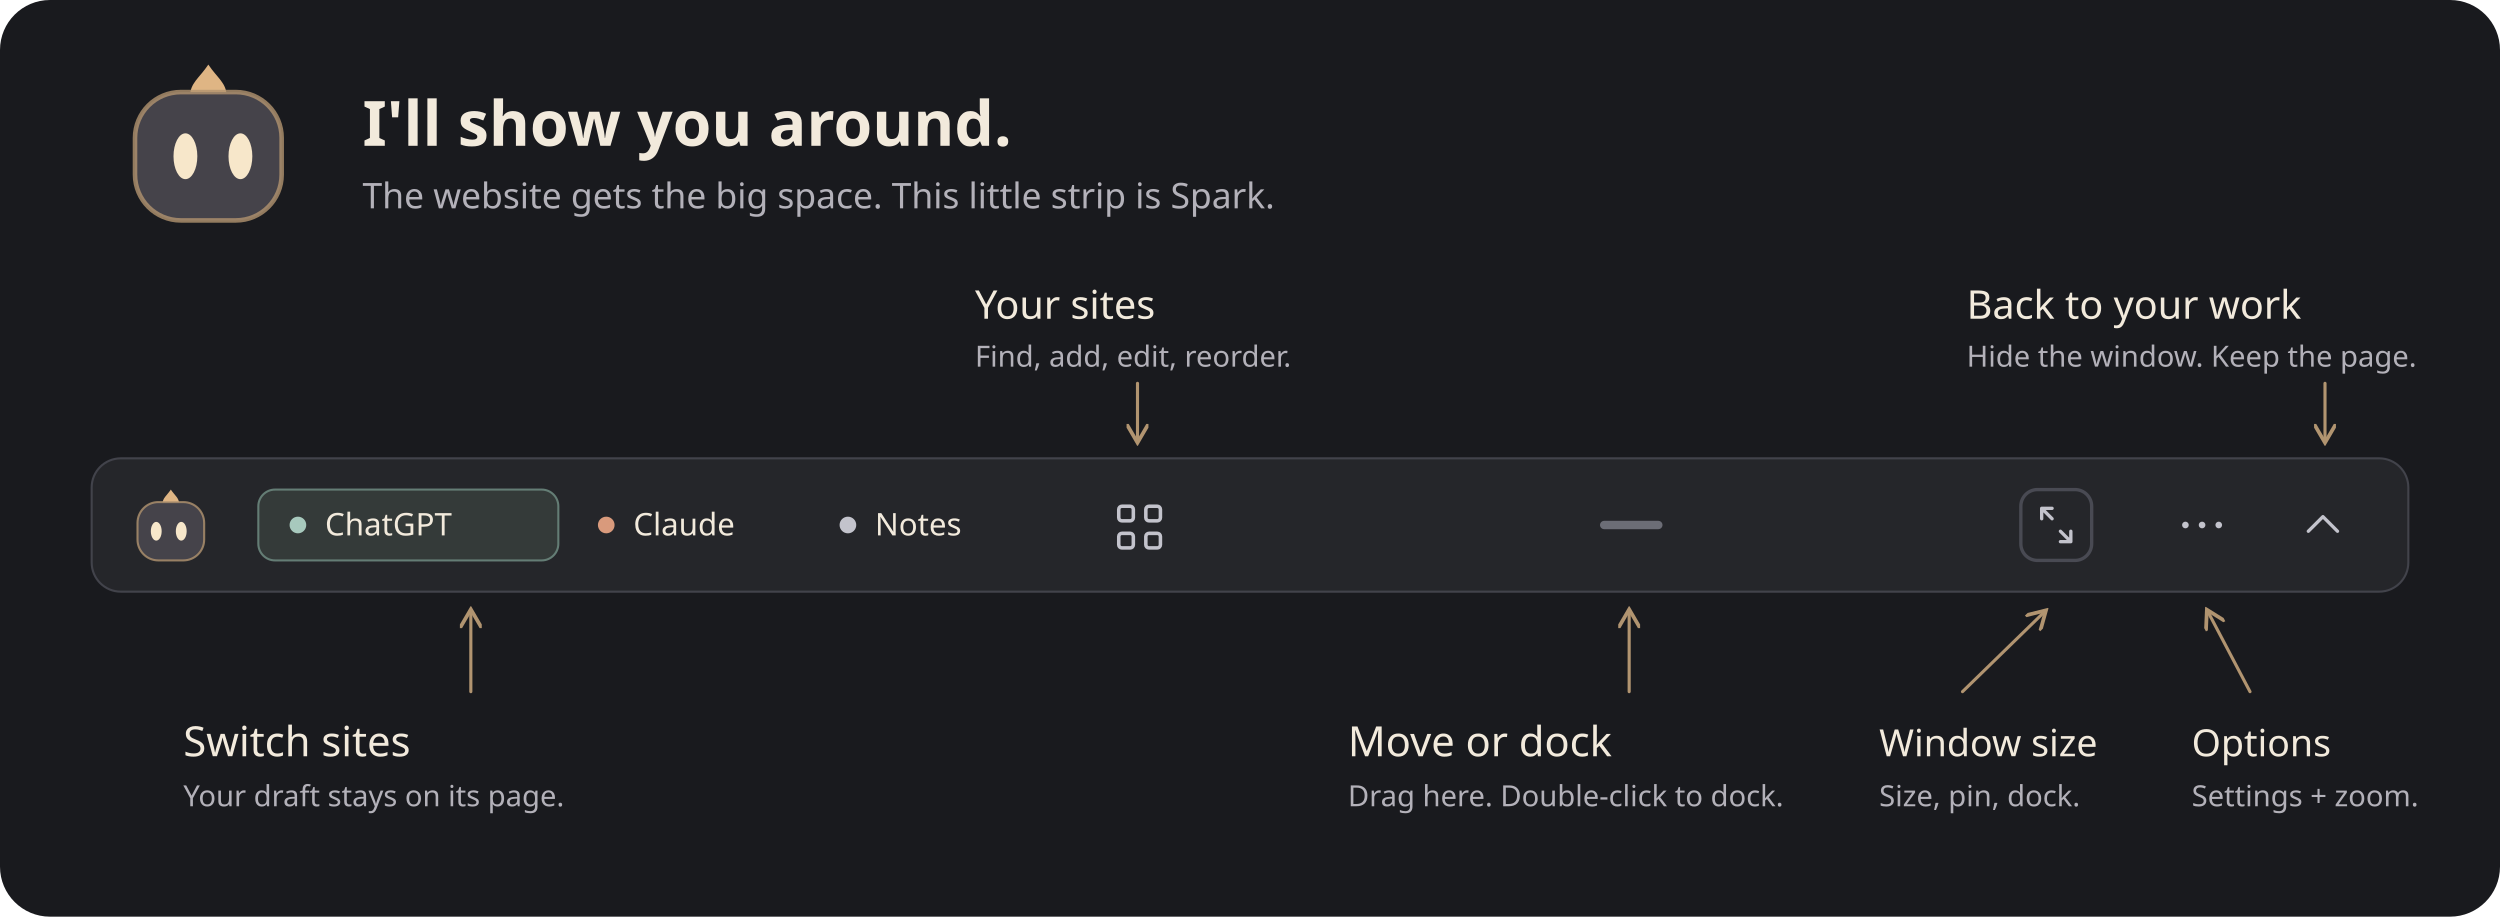
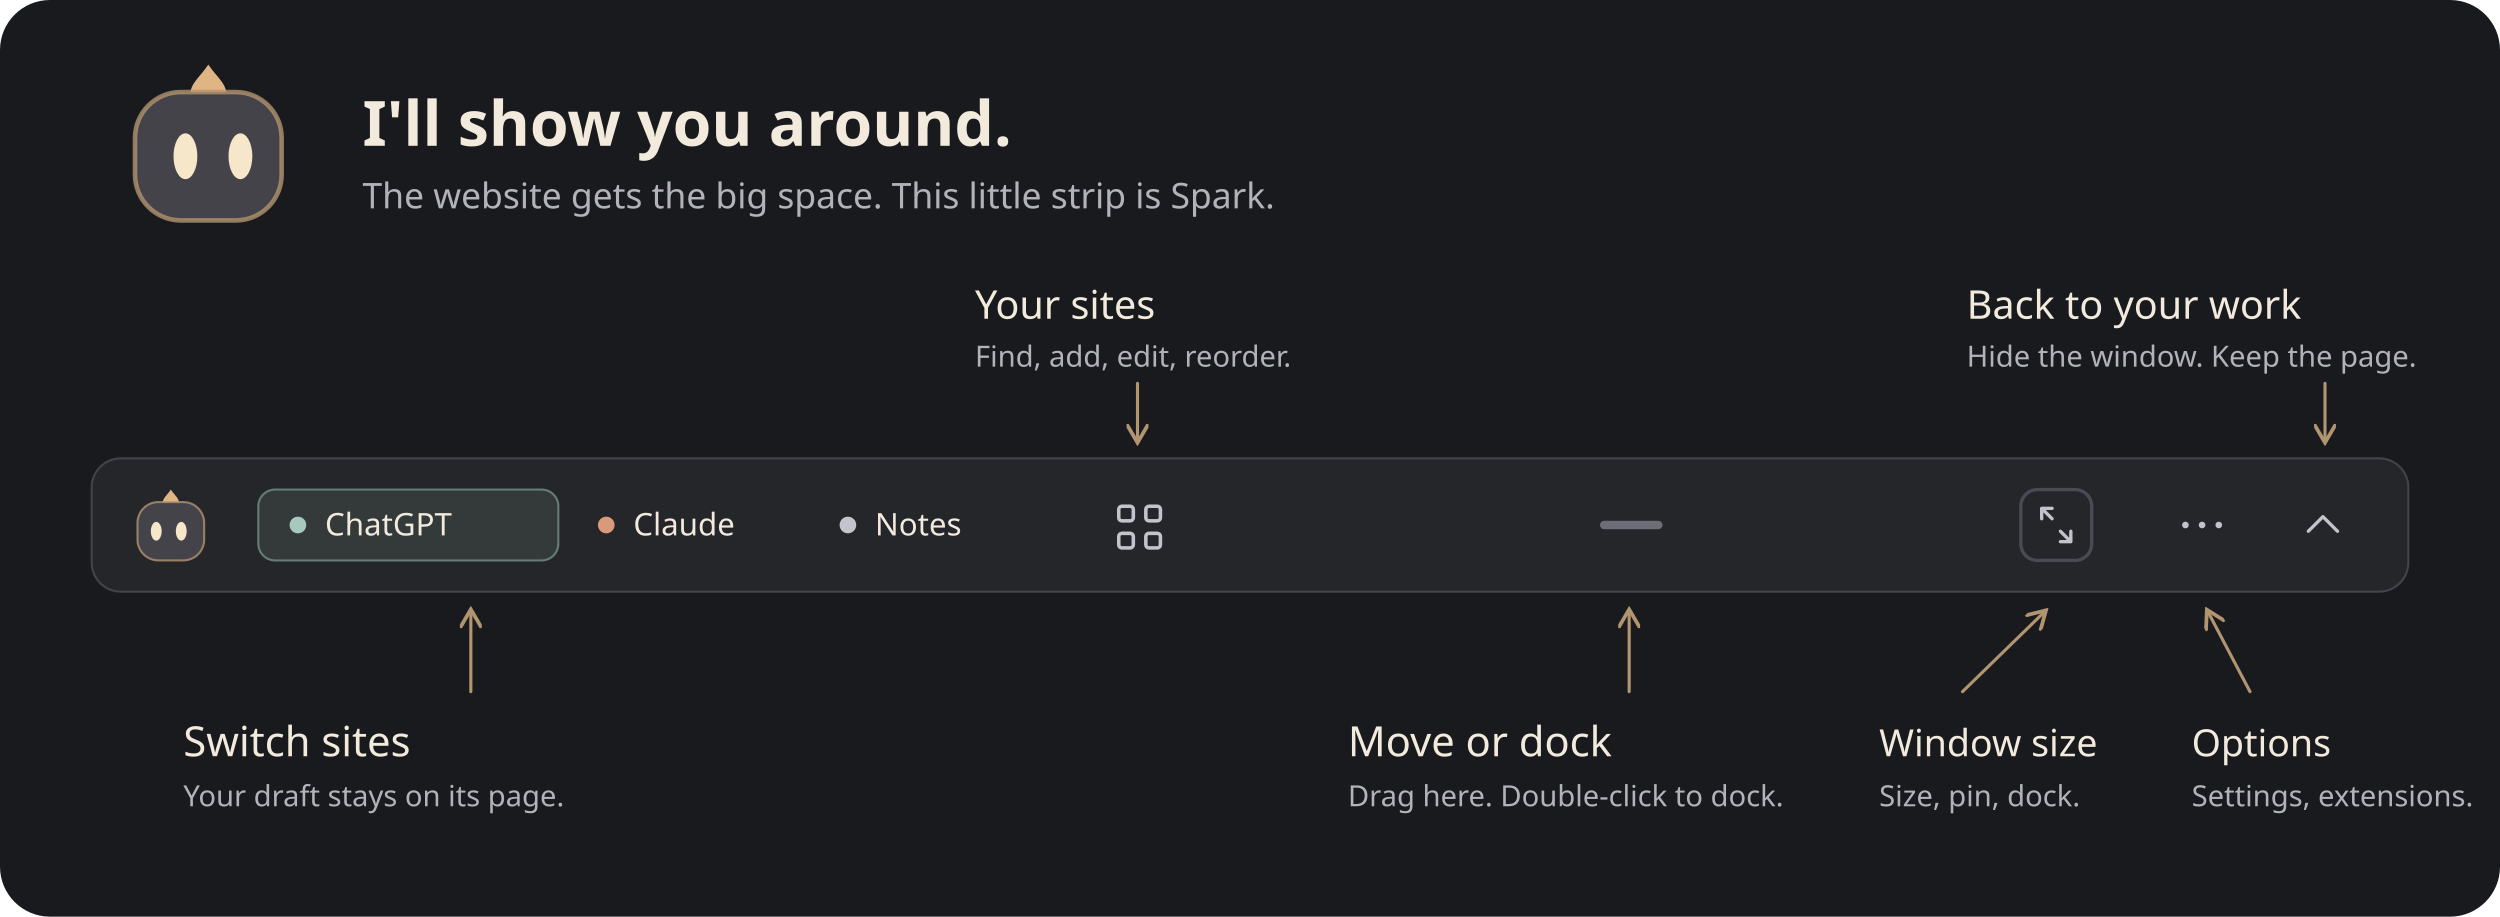
<svg xmlns="http://www.w3.org/2000/svg" width="1200" height="440" viewBox="0 0 1200 440" role="img" aria-labelledby="title desc">
  <g font-family="Segoe UI, system-ui, sans-serif">
    <defs>
      <marker id="arrow" markerWidth="7" markerHeight="7" refX="5" refY="3.5" orient="auto">
        <path d="M0 0L6 3.5L0 7" fill="none" stroke="#b19470" stroke-width="1.2" />
      </marker>
    </defs>
    <rect width="1200" height="440" rx="24" fill="#191a1e" />
    <g transform="translate(56 20) scale(2.2)">
      <path d="M16 12C16 9 18 8 20 5C22 8 24 9 24 12Z" fill="#dfb584" />
      <rect x="4" y="11" width="32" height="28" rx="10" fill="#45434a" stroke="#b19470" stroke-opacity=".8" />
      <g fill="#f7e7ca" transform="translate(1 0)">
        <ellipse cx="14" cy="25" rx="2.6" ry="5" />
        <ellipse cx="26" cy="25" rx="2.6" ry="5" />
      </g>
    </g>
    <text x="174" y="70" font-size="30" fill="#f2eadc" font-weight="600">I'll show you around.</text>
    <text x="174" y="100" font-size="17" fill="#b3b1b9">The website gets the big space. This little strip is Spark.</text>
    <text x="468" y="153" font-size="19" fill="#f2eadc">Your sites</text>
    <text x="468" y="176" font-size="14" fill="#b3b1b9">Find, add, edit, reorder.</text>
    <path d="M546 184V211" fill="none" stroke="#b19470" stroke-width="1.5" stroke-linecap="round" marker-end="url(#arrow)" />
    <text x="944" y="153" font-size="19" fill="#f2eadc">Back to your work</text>
    <text x="944" y="176" font-size="14" fill="#b3b1b9">Hide the window. Keep the page.</text>
    <path d="M1116 184V211" fill="none" stroke="#b19470" stroke-width="1.5" stroke-linecap="round" marker-end="url(#arrow)" />
    <rect x="44" y="220" width="1112" height="64" rx="14" fill="#25262a" stroke="#42434b" />
    <g transform="translate(62 230) scale(1)">
      <path d="M16 12C16 9 18 8 20 5C22 8 24 9 24 12Z" fill="#dfb584" />
      <rect x="4" y="11" width="32" height="28" rx="10" fill="#45434a" stroke="#b19470" stroke-opacity=".8" />
      <g fill="#f7e7ca" transform="translate(-1 0)">
        <ellipse cx="14" cy="25" rx="2.6" ry="4.5" />
        <ellipse cx="26" cy="25" rx="2.6" ry="4.5" />
      </g>
    </g>
    <rect x="124" y="235" width="144" height="34" rx="8" fill="#343a39" stroke="#647d75" />
    <circle cx="143" cy="252" r="4" fill="#a7c9bd" />
    <text x="156" y="257" font-size="15" fill="#f2eadc">ChatGPT</text>
    <circle cx="291" cy="252" r="4" fill="#d99a7c" />
    <text x="304" y="257" font-size="15" fill="#f2eadc">Claude</text>
    <circle cx="407" cy="252" r="4" fill="#c3c3cc" />
    <text x="420" y="257" font-size="15" fill="#f2eadc">Notes</text>
    <g fill="none" stroke="#c3c3cc" stroke-width="1.7">
      <rect x="537" y="243" width="7" height="7" rx="1.5" />
      <rect x="550" y="243" width="7" height="7" rx="1.5" />
      <rect x="537" y="256" width="7" height="7" rx="1.5" />
      <rect x="550" y="256" width="7" height="7" rx="1.5" />
    </g>
    <path d="M770 252H796" stroke="#6c6d76" stroke-width="4" stroke-linecap="round" />
    <g fill="none" stroke="#c3c3cc" stroke-width="1.6" stroke-linecap="round" stroke-linejoin="round">
      <rect x="970" y="235" width="34" height="34" rx="8" stroke="#494a53" />
      <path d="M980 249V244H985M994 255V260H989M980 244L985 249M994 260L989 255" />
      <path d="M1108 255L1115 248L1122 255" />
    </g>
    <g fill="#c3c3cc">
      <circle cx="1049" cy="252" r="1.6" />
      <circle cx="1057" cy="252" r="1.6" />
      <circle cx="1065" cy="252" r="1.6" />
    </g>
    <path d="M226 332V294" fill="none" stroke="#b19470" stroke-width="1.5" stroke-linecap="round" marker-end="url(#arrow)" />
    <text x="88" y="363" font-size="20" fill="#f2eadc">Switch sites</text>
    <text x="88" y="387" font-size="14" fill="#b3b1b9">Your draft stays on its page.</text>
    <path d="M782 332V294" fill="none" stroke="#b19470" stroke-width="1.5" stroke-linecap="round" marker-end="url(#arrow)" />
    <text x="647" y="363" font-size="20" fill="#f2eadc">Move or dock</text>
    <text x="647" y="387" font-size="14" fill="#b3b1b9">Drag here. Double-click to dock.</text>
    <path d="M942 332L981 294" fill="none" stroke="#b19470" stroke-width="1.5" stroke-linecap="round" marker-end="url(#arrow)" />
    <text x="902" y="363" font-size="18" fill="#f2eadc">Window size</text>
    <text x="902" y="387" font-size="14" fill="#b3b1b9">Size, pin, dock.</text>
    <path d="M1080 332L1060 294" fill="none" stroke="#b19470" stroke-width="1.5" stroke-linecap="round" marker-end="url(#arrow)" />
    <text x="1052" y="363" font-size="18" fill="#f2eadc">Options</text>
-     <text x="1052" y="387" font-size="14" fill="#b3b1b9">Settings + zoom.</text>
+     <text x="1052" y="387" font-size="14" fill="#b3b1b9">Settings, extensions.</text>
  </g>
</svg>
